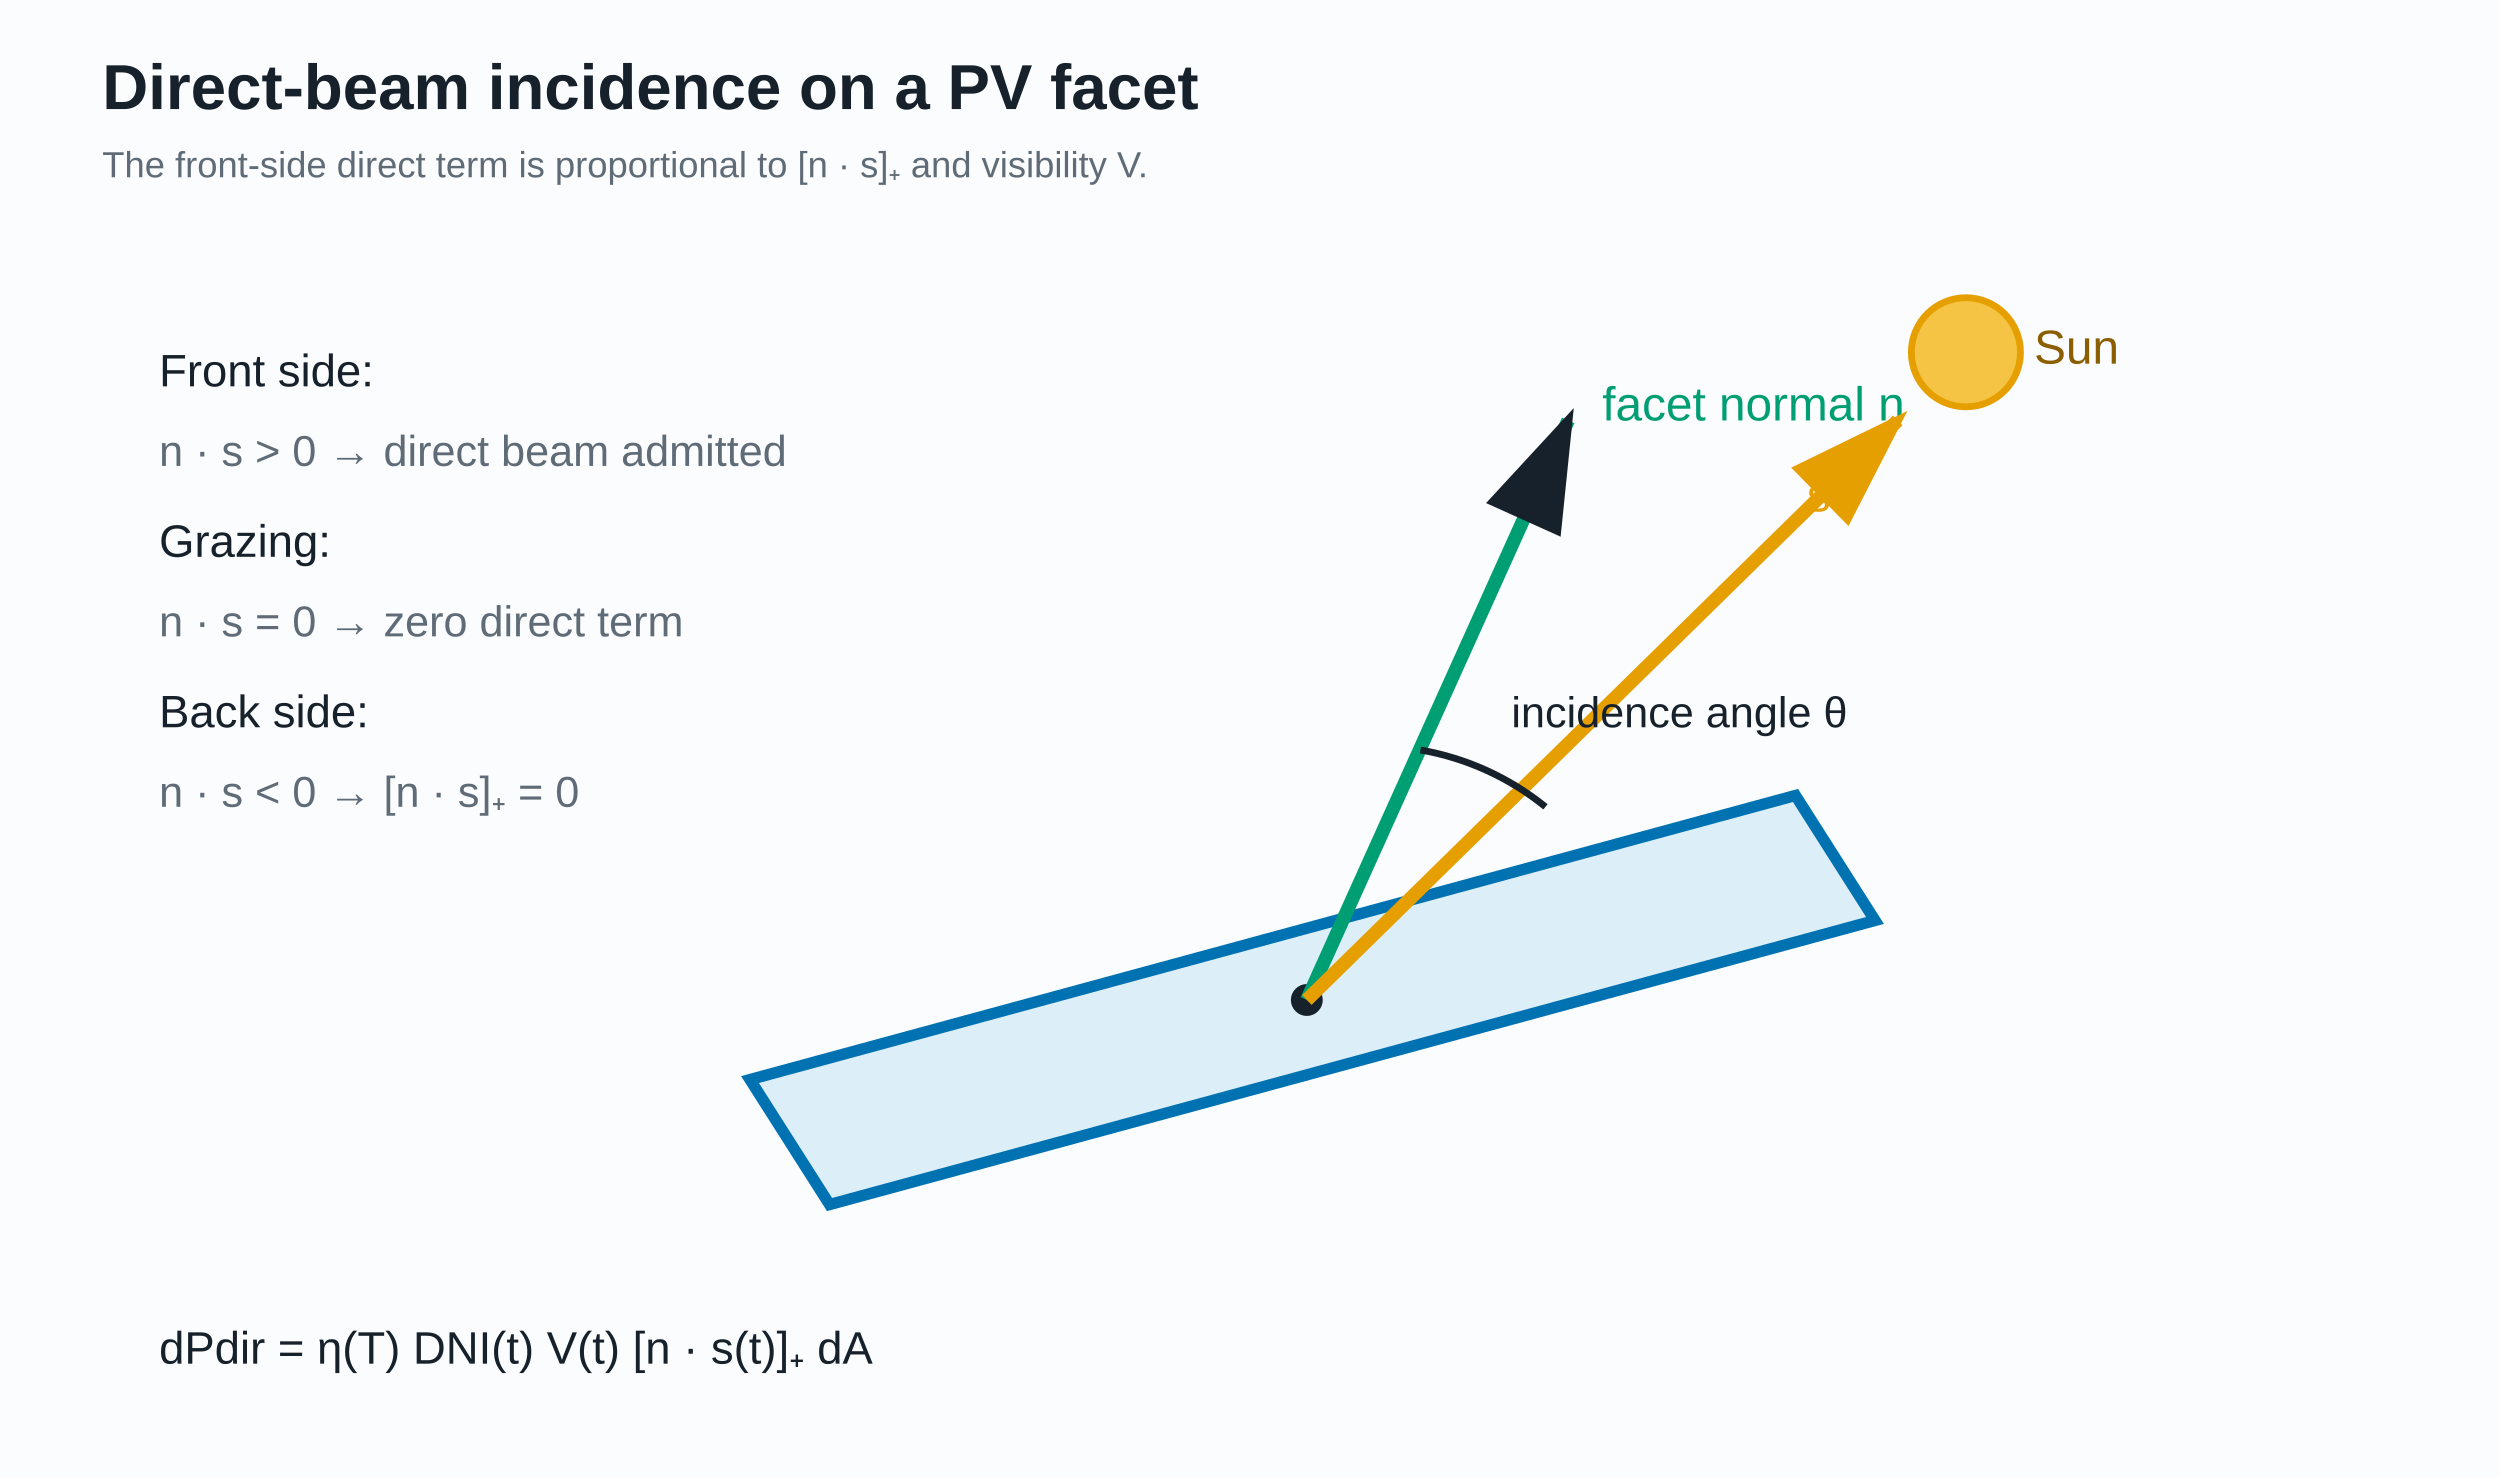
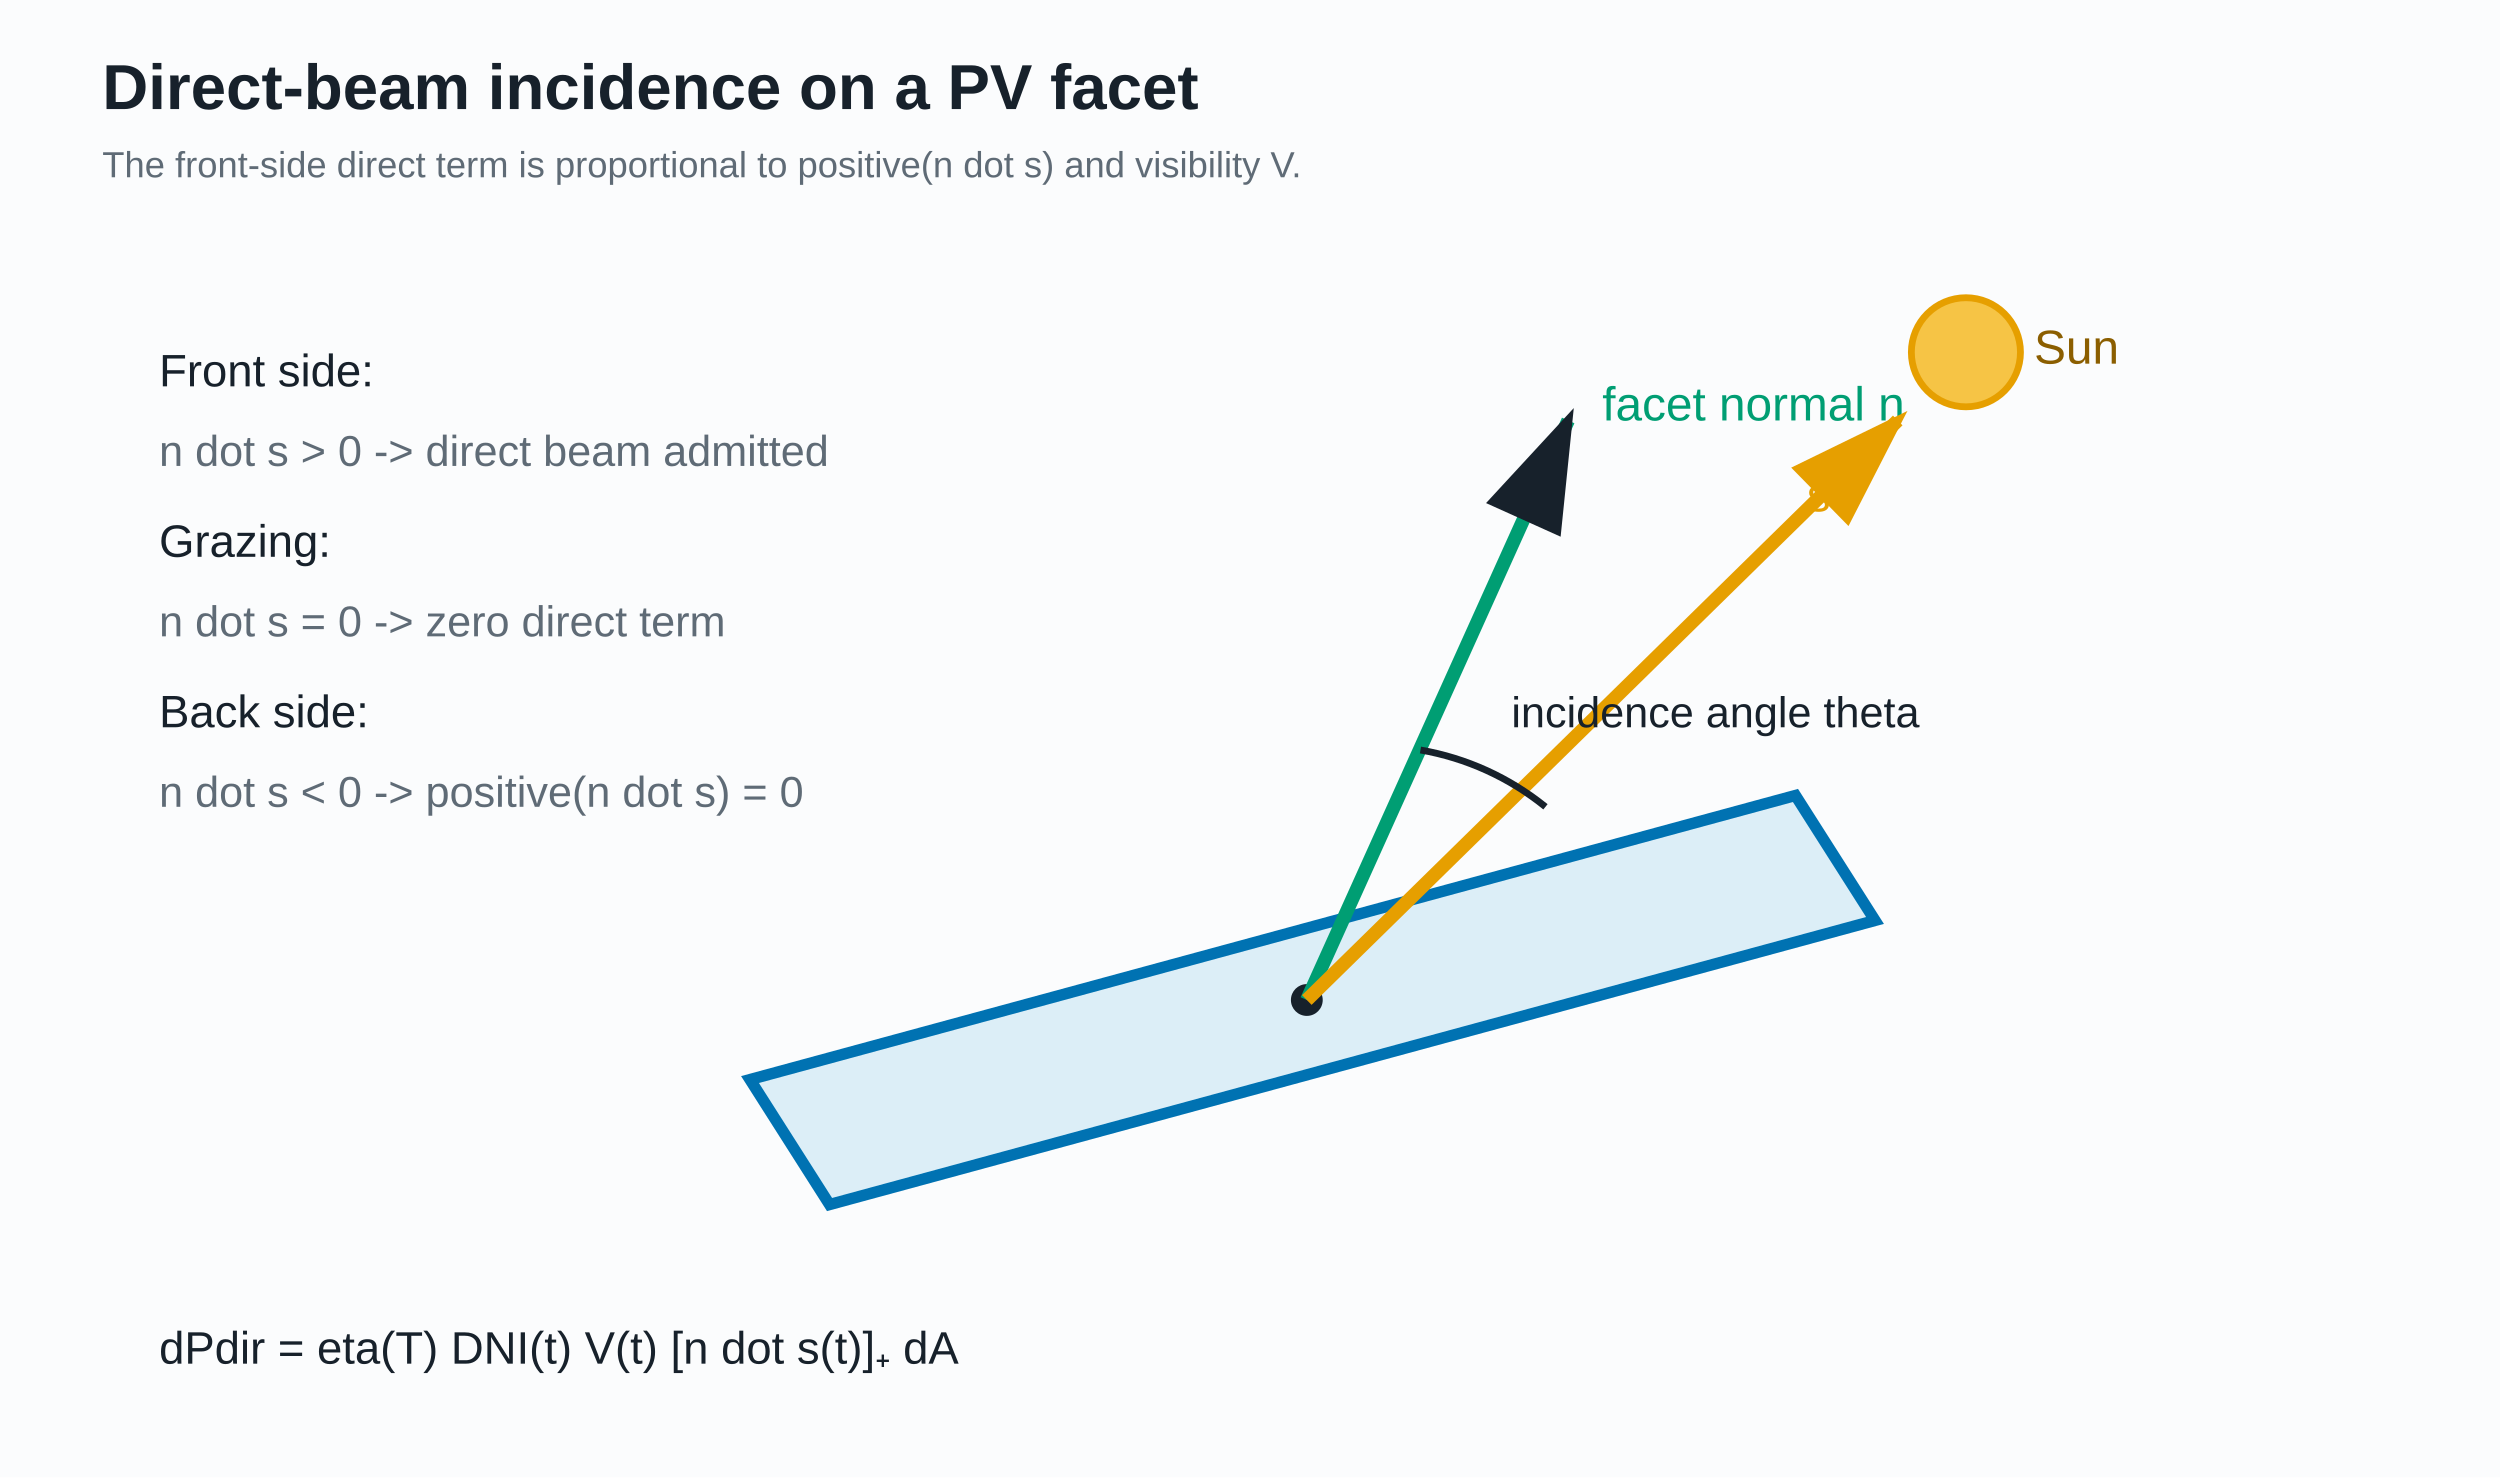
<svg xmlns="http://www.w3.org/2000/svg" width="1100" height="650" viewBox="0 0 1100 650">
  <rect width="1100" height="650" fill="#fbfcfd" />
  <defs>
    <marker id="a" markerWidth="10" markerHeight="10" refX="8" refY="3" orient="auto">
      <path d="M0,0 L0,6 L9,3 z" fill="#17212b" />
    </marker>
    <marker id="sun" markerWidth="10" markerHeight="10" refX="8" refY="3" orient="auto">
      <path d="M0,0 L0,6 L9,3 z" fill="#e69f00" />
    </marker>
  </defs>
  <text x="45" y="48" font-family="Arial" font-size="28" font-weight="700" fill="#17212b">Direct-beam incidence on a PV facet</text>
-   <text x="45" y="78" font-family="Arial" font-size="16" fill="#5f6b76">The front-side direct term is proportional to [n · s]₊ and visibility V.</text>
+   <text x="45" y="78" font-family="Arial" font-size="16" fill="#5f6b76">The front-side direct term is proportional to positive(n dot s) and visibility V.</text>
  <polygon points="330,475 790,350 825,405 365,530" fill="#dceef7" stroke="#0072b2" stroke-width="5" />
  <circle cx="575" cy="440" r="7" fill="#17212b" />
  <line x1="575" y1="440" x2="690" y2="185" stroke="#009e73" stroke-width="6" marker-end="url(#a)" />
  <text x="705" y="185" font-family="Arial" font-size="21" fill="#009e73">facet normal n</text>
  <line x1="575" y1="440" x2="835" y2="185" stroke="#e69f00" stroke-width="6" marker-end="url(#sun)" />
  <circle cx="865" cy="155" r="24" fill="#f6c445" stroke="#e69f00" stroke-width="3" />
  <text x="895" y="160" font-family="Arial" font-size="21" fill="#8b5e00">Sun</text>
  <text x="795" y="225" font-family="Arial" font-size="21" fill="#e69f00">s</text>
  <path d="M625 330 A120 120 0 0 1 680 355" fill="none" stroke="#17212b" stroke-width="3" />
-   <text x="665" y="320" font-family="Arial" font-size="19" fill="#17212b">incidence angle θ</text>
+   <text x="665" y="320" font-family="Arial" font-size="19" fill="#17212b">incidence angle theta</text>
  <text x="70" y="170" font-family="Arial" font-size="20" fill="#17212b">Front side:</text>
-   <text x="70" y="205" font-family="Arial" font-size="19" fill="#5f6b76">n · s &gt; 0 → direct beam admitted</text>
+   <text x="70" y="205" font-family="Arial" font-size="19" fill="#5f6b76">n dot s &gt; 0 -&gt; direct beam admitted</text>
  <text x="70" y="245" font-family="Arial" font-size="20" fill="#17212b">Grazing:</text>
-   <text x="70" y="280" font-family="Arial" font-size="19" fill="#5f6b76">n · s = 0 → zero direct term</text>
+   <text x="70" y="280" font-family="Arial" font-size="19" fill="#5f6b76">n dot s = 0 -&gt; zero direct term</text>
  <text x="70" y="320" font-family="Arial" font-size="20" fill="#17212b">Back side:</text>
-   <text x="70" y="355" font-family="Arial" font-size="19" fill="#5f6b76">n · s &lt; 0 → [n · s]₊ = 0</text>
-   <text x="70" y="600" font-family="Arial" font-size="20" fill="#17212b">dPdir = η(T) DNI(t) V(t) [n · s(t)]₊ dA</text>
+   <text x="70" y="355" font-family="Arial" font-size="19" fill="#5f6b76">n dot s &lt; 0 -&gt; positive(n dot s) = 0</text>
+   <text x="70" y="600" font-family="Arial" font-size="20" fill="#17212b">dPdir = eta(T) DNI(t) V(t) [n dot s(t)]₊ dA</text>
</svg>
